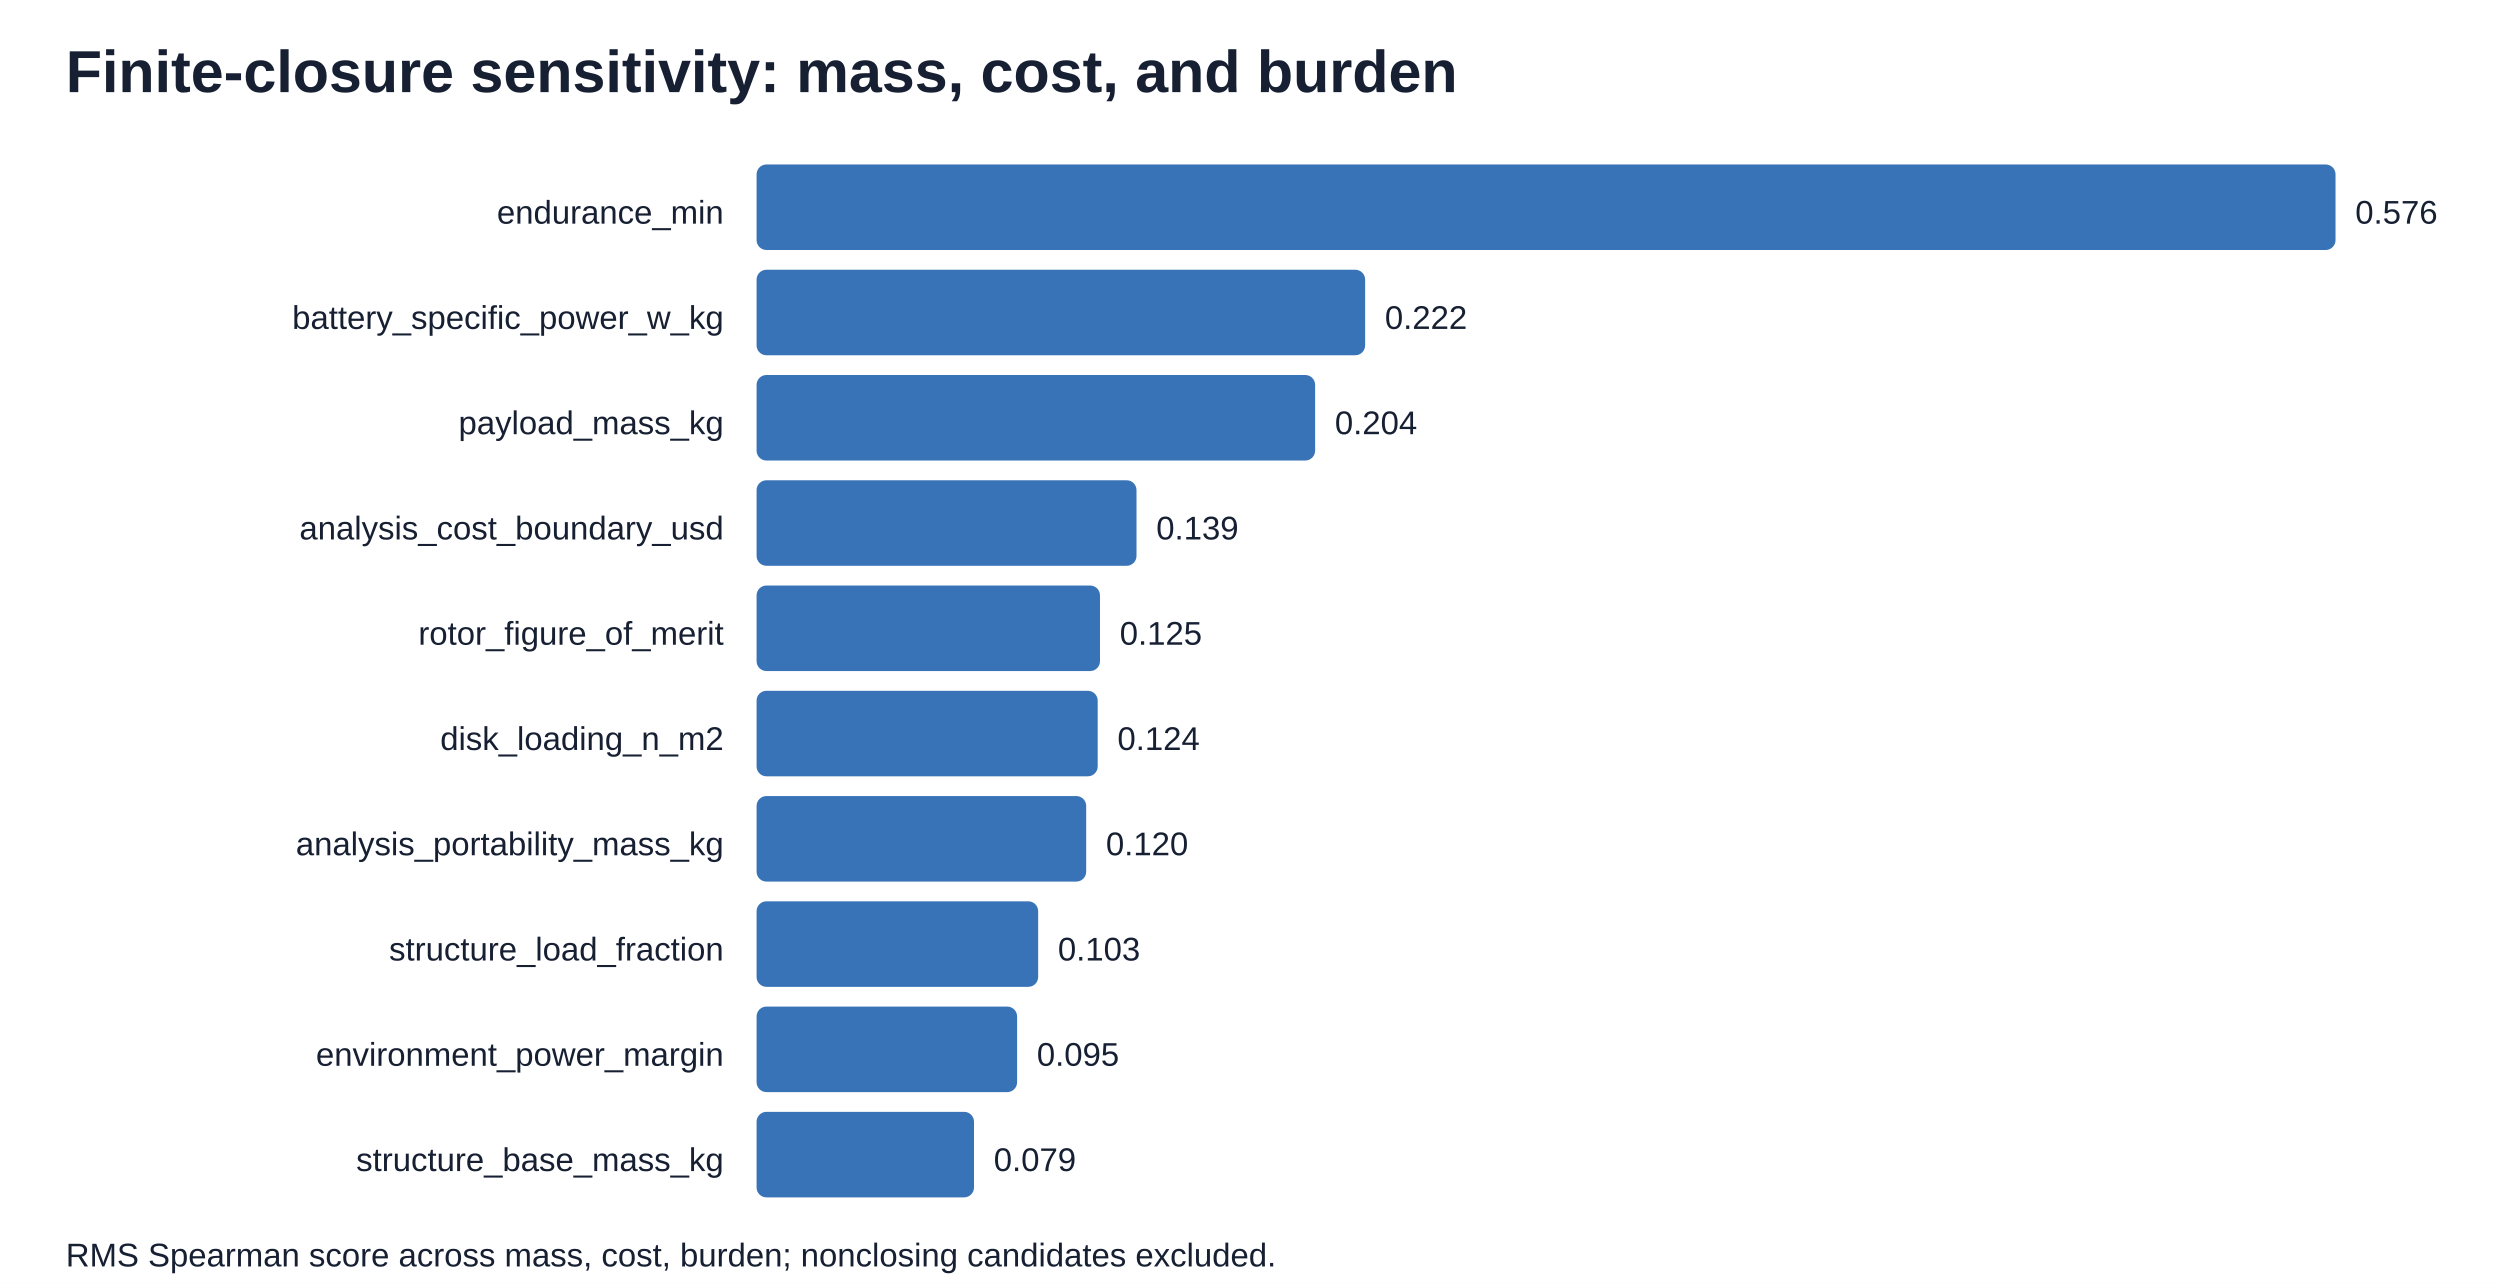
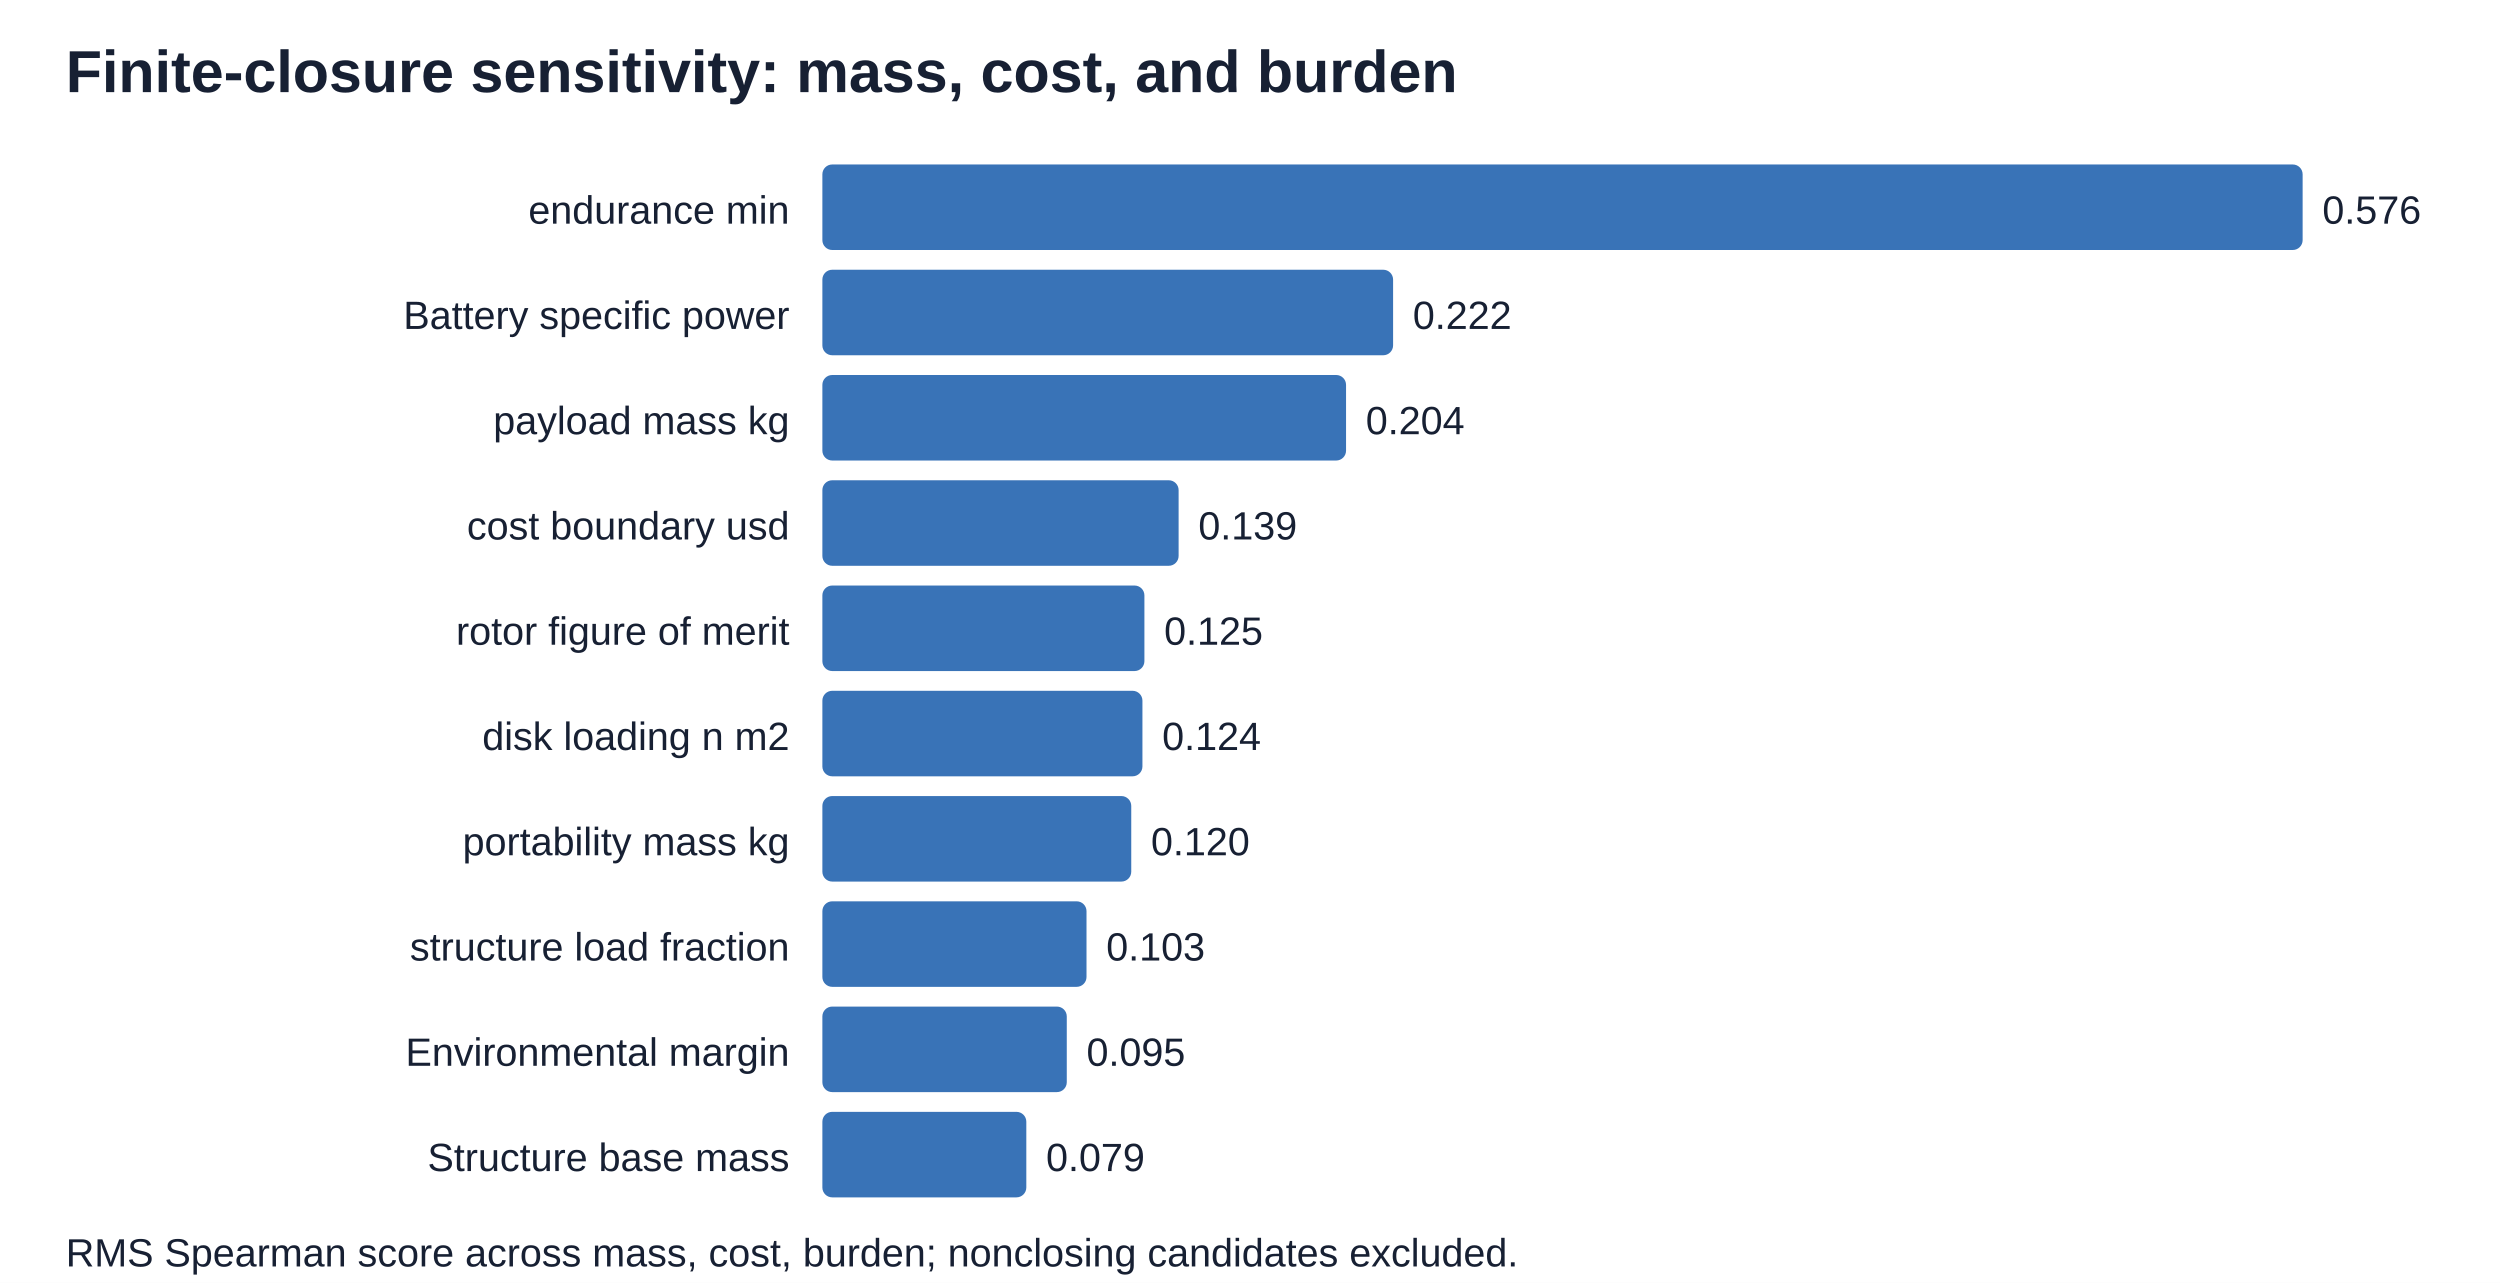
<svg xmlns="http://www.w3.org/2000/svg" width="760" height="390" viewBox="0 0 760 390" role="img" aria-labelledby="title desc">
-   <style>text{font-family:Arial,sans-serif;fill:#172033}.axis{stroke:#607089;stroke-width:1}.grid{stroke:#d9e0ea;stroke-width:1}.label{font-size:12px}.small{font-size:10px}.title{font-size:18px;font-weight:700}</style>
+   <style>text{font-family:Arial,sans-serif;fill:#172033}.axis{stroke:#607089;stroke-width:1}.grid{stroke:#d9e0ea;stroke-width:1}.label{font-size:12px}.small{font-size:12px}.title{font-size:18px;font-weight:700}</style>
  <rect width="760" height="390" fill="#ffffff" />
  <text x="20" y="28" class="title">Finite-closure sensitivity: mass, cost, and burden</text>
-   <text x="220" y="68" text-anchor="end" class="small">endurance_min</text>
-   <rect x="230" y="50" width="480.0" height="26" rx="3" fill="#3973b7" />
-   <text x="716.0" y="68" class="small">0.576</text>
-   <text x="220" y="100" text-anchor="end" class="small">battery_specific_power_w_kg</text>
-   <rect x="230" y="82" width="185.0" height="26" rx="3" fill="#3973b7" />
-   <text x="421.0" y="100" class="small">0.222</text>
-   <text x="220" y="132" text-anchor="end" class="small">payload_mass_kg</text>
-   <rect x="230" y="114" width="169.8" height="26" rx="3" fill="#3973b7" />
-   <text x="405.8" y="132" class="small">0.204</text>
-   <text x="220" y="164" text-anchor="end" class="small">analysis_cost_boundary_usd</text>
-   <rect x="230" y="146" width="115.5" height="26" rx="3" fill="#3973b7" />
-   <text x="351.5" y="164" class="small">0.139</text>
-   <text x="220" y="196" text-anchor="end" class="small">rotor_figure_of_merit</text>
-   <rect x="230" y="178" width="104.4" height="26" rx="3" fill="#3973b7" />
-   <text x="340.4" y="196" class="small">0.125</text>
-   <text x="220" y="228" text-anchor="end" class="small">disk_loading_n_m2</text>
-   <rect x="230" y="210" width="103.7" height="26" rx="3" fill="#3973b7" />
-   <text x="339.7" y="228" class="small">0.124</text>
-   <text x="220" y="260" text-anchor="end" class="small">analysis_portability_mass_kg</text>
-   <rect x="230" y="242" width="100.2" height="26" rx="3" fill="#3973b7" />
-   <text x="336.2" y="260" class="small">0.120</text>
-   <text x="220" y="292" text-anchor="end" class="small">structure_load_fraction</text>
-   <rect x="230" y="274" width="85.6" height="26" rx="3" fill="#3973b7" />
-   <text x="321.6" y="292" class="small">0.103</text>
-   <text x="220" y="324" text-anchor="end" class="small">environment_power_margin</text>
-   <rect x="230" y="306" width="79.2" height="26" rx="3" fill="#3973b7" />
-   <text x="315.2" y="324" class="small">0.095</text>
-   <text x="220" y="356" text-anchor="end" class="small">structure_base_mass_kg</text>
-   <rect x="230" y="338" width="66.1" height="26" rx="3" fill="#3973b7" />
-   <text x="302.1" y="356" class="small">0.079</text>
+   <text x="240" y="68" text-anchor="end" class="small">endurance min</text>
+   <rect x="250" y="50" width="450.0" height="26" rx="3" fill="#3973b7" />
+   <text x="706.0" y="68" class="small">0.576</text>
+   <text x="240" y="100" text-anchor="end" class="small">Battery specific power</text>
+   <rect x="250" y="82" width="173.5" height="26" rx="3" fill="#3973b7" />
+   <text x="429.5" y="100" class="small">0.222</text>
+   <text x="240" y="132" text-anchor="end" class="small">payload mass kg</text>
+   <rect x="250" y="114" width="159.2" height="26" rx="3" fill="#3973b7" />
+   <text x="415.2" y="132" class="small">0.204</text>
+   <text x="240" y="164" text-anchor="end" class="small">cost boundary usd</text>
+   <rect x="250" y="146" width="108.3" height="26" rx="3" fill="#3973b7" />
+   <text x="364.3" y="164" class="small">0.139</text>
+   <text x="240" y="196" text-anchor="end" class="small">rotor figure of merit</text>
+   <rect x="250" y="178" width="97.9" height="26" rx="3" fill="#3973b7" />
+   <text x="353.9" y="196" class="small">0.125</text>
+   <text x="240" y="228" text-anchor="end" class="small">disk loading n m2</text>
+   <rect x="250" y="210" width="97.3" height="26" rx="3" fill="#3973b7" />
+   <text x="353.3" y="228" class="small">0.124</text>
+   <text x="240" y="260" text-anchor="end" class="small">portability mass kg</text>
+   <rect x="250" y="242" width="93.9" height="26" rx="3" fill="#3973b7" />
+   <text x="349.9" y="260" class="small">0.120</text>
+   <text x="240" y="292" text-anchor="end" class="small">structure load fraction</text>
+   <rect x="250" y="274" width="80.3" height="26" rx="3" fill="#3973b7" />
+   <text x="336.3" y="292" class="small">0.103</text>
+   <text x="240" y="324" text-anchor="end" class="small">Environmental margin</text>
+   <rect x="250" y="306" width="74.3" height="26" rx="3" fill="#3973b7" />
+   <text x="330.3" y="324" class="small">0.095</text>
+   <text x="240" y="356" text-anchor="end" class="small">Structure base mass</text>
+   <rect x="250" y="338" width="62.0" height="26" rx="3" fill="#3973b7" />
+   <text x="318.0" y="356" class="small">0.079</text>
  <text x="20" y="385" class="small">RMS Spearman score across mass, cost, burden; nonclosing candidates excluded.</text>
</svg>
